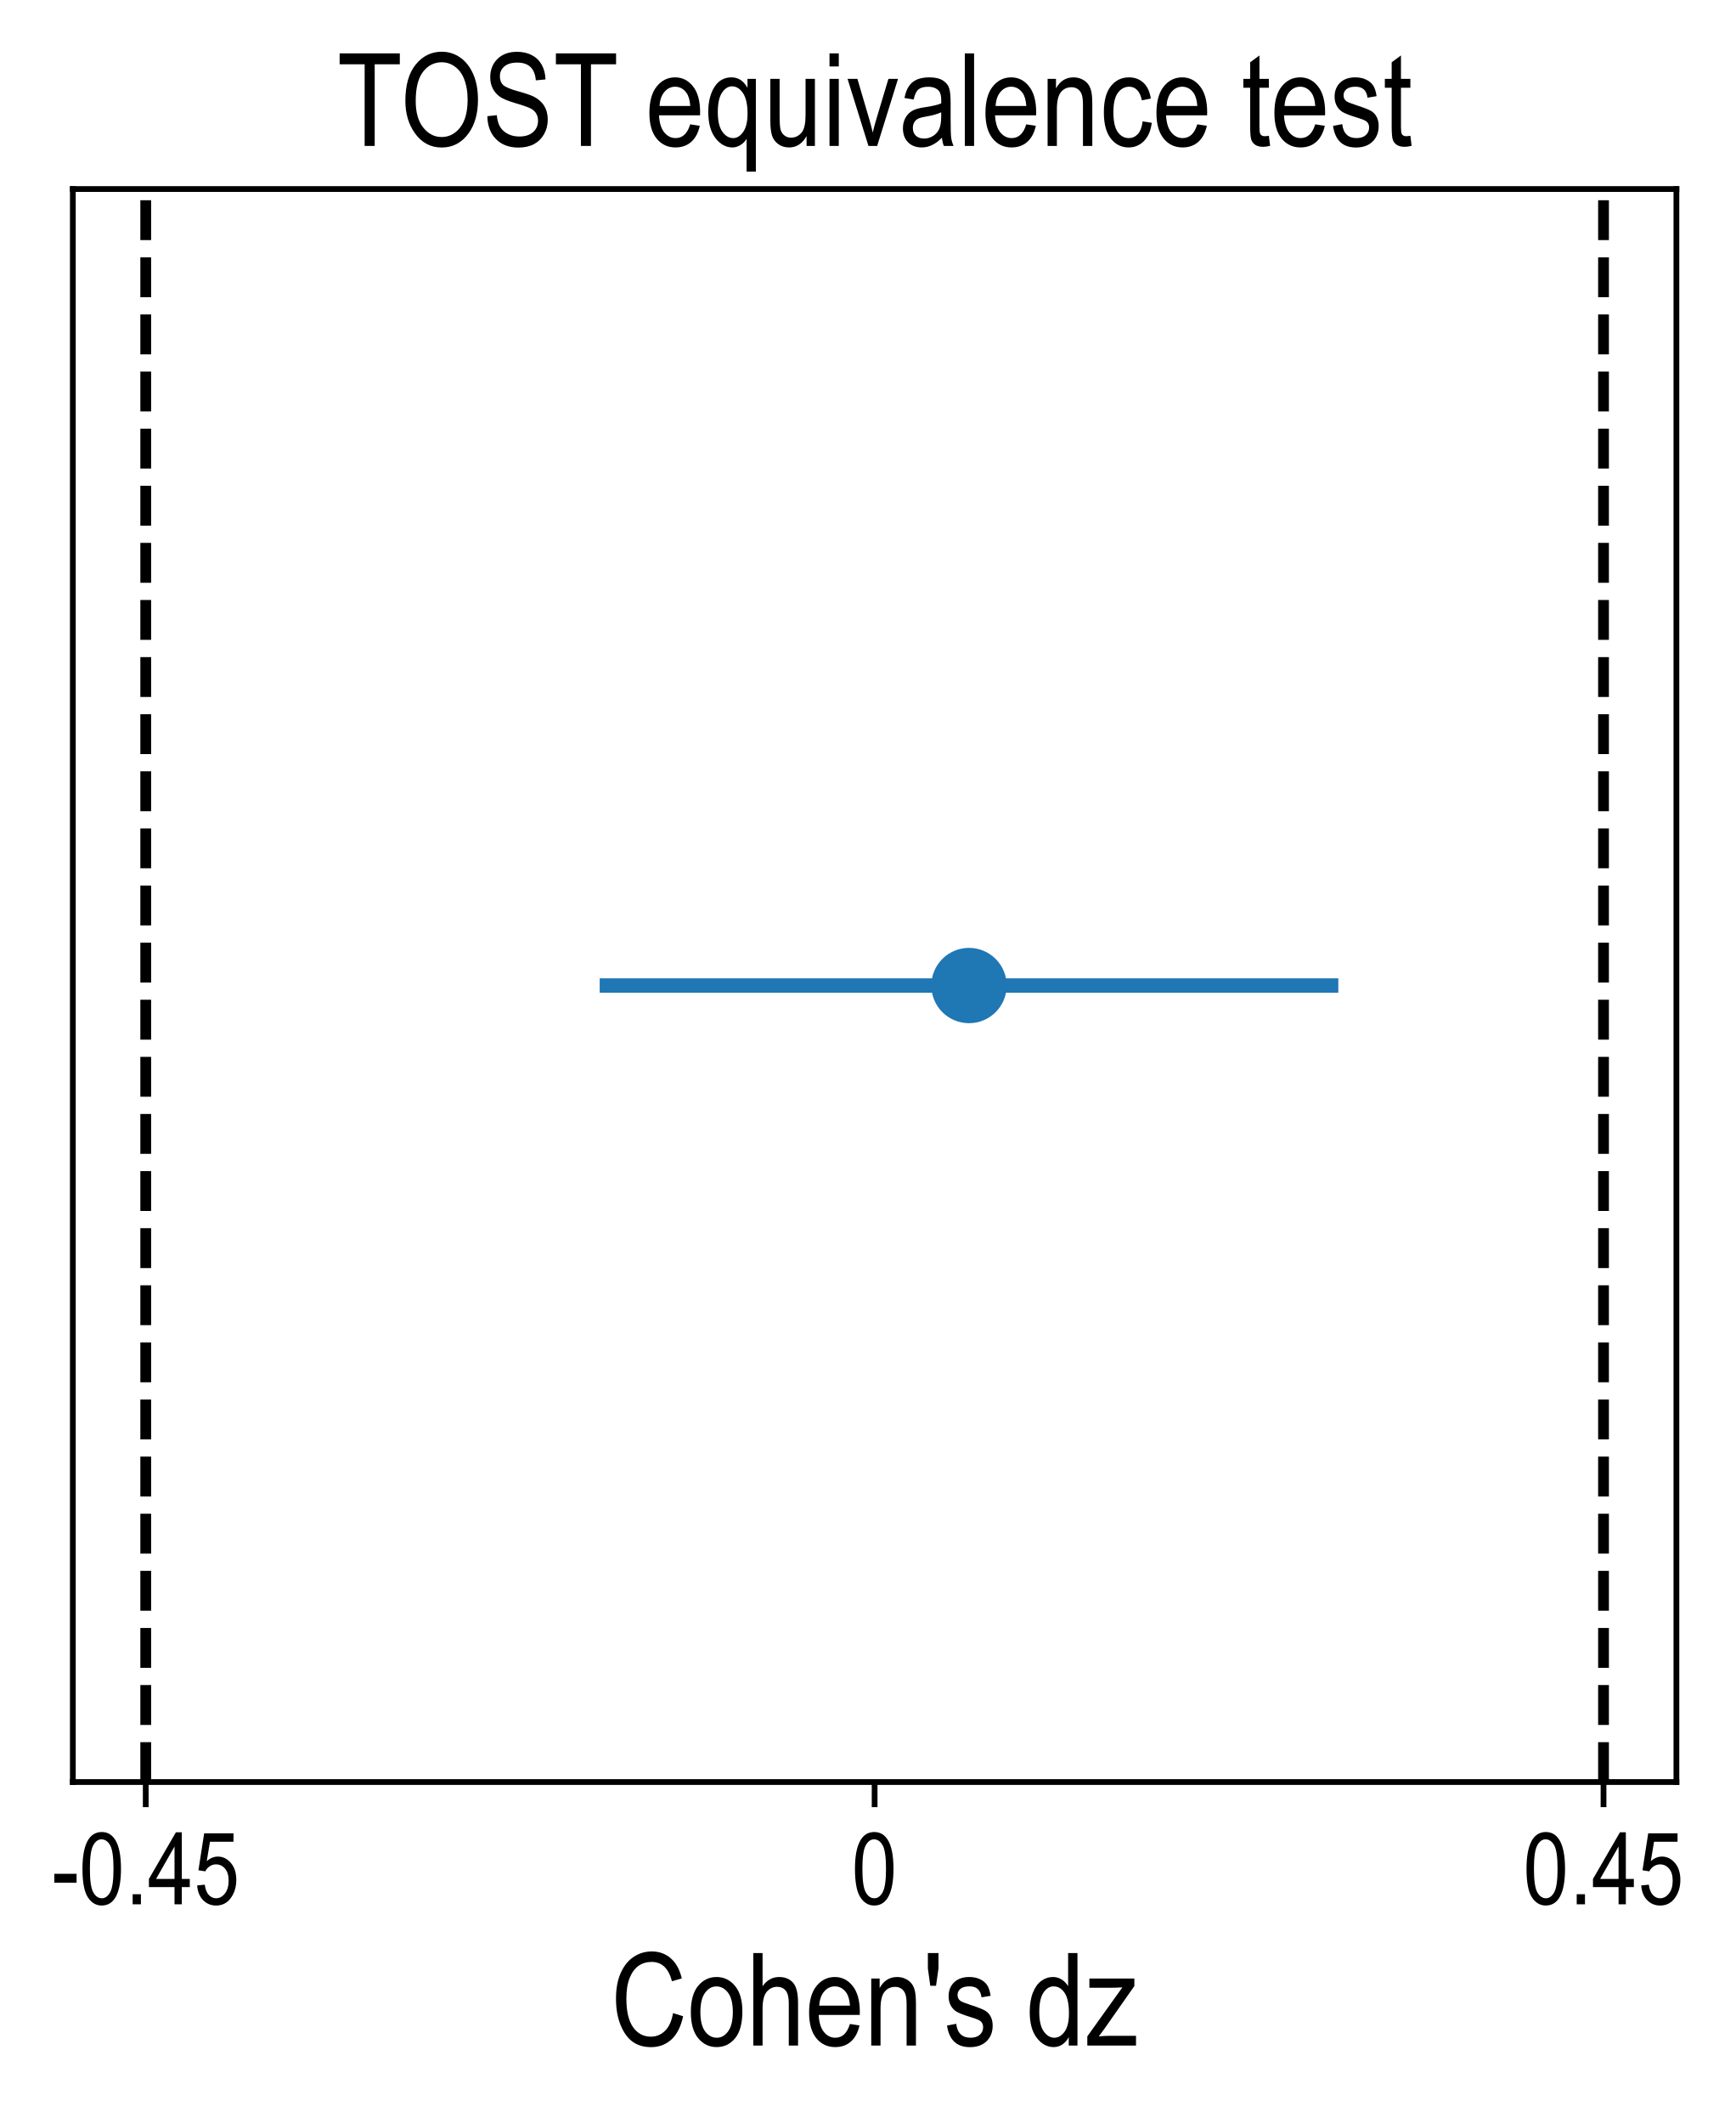
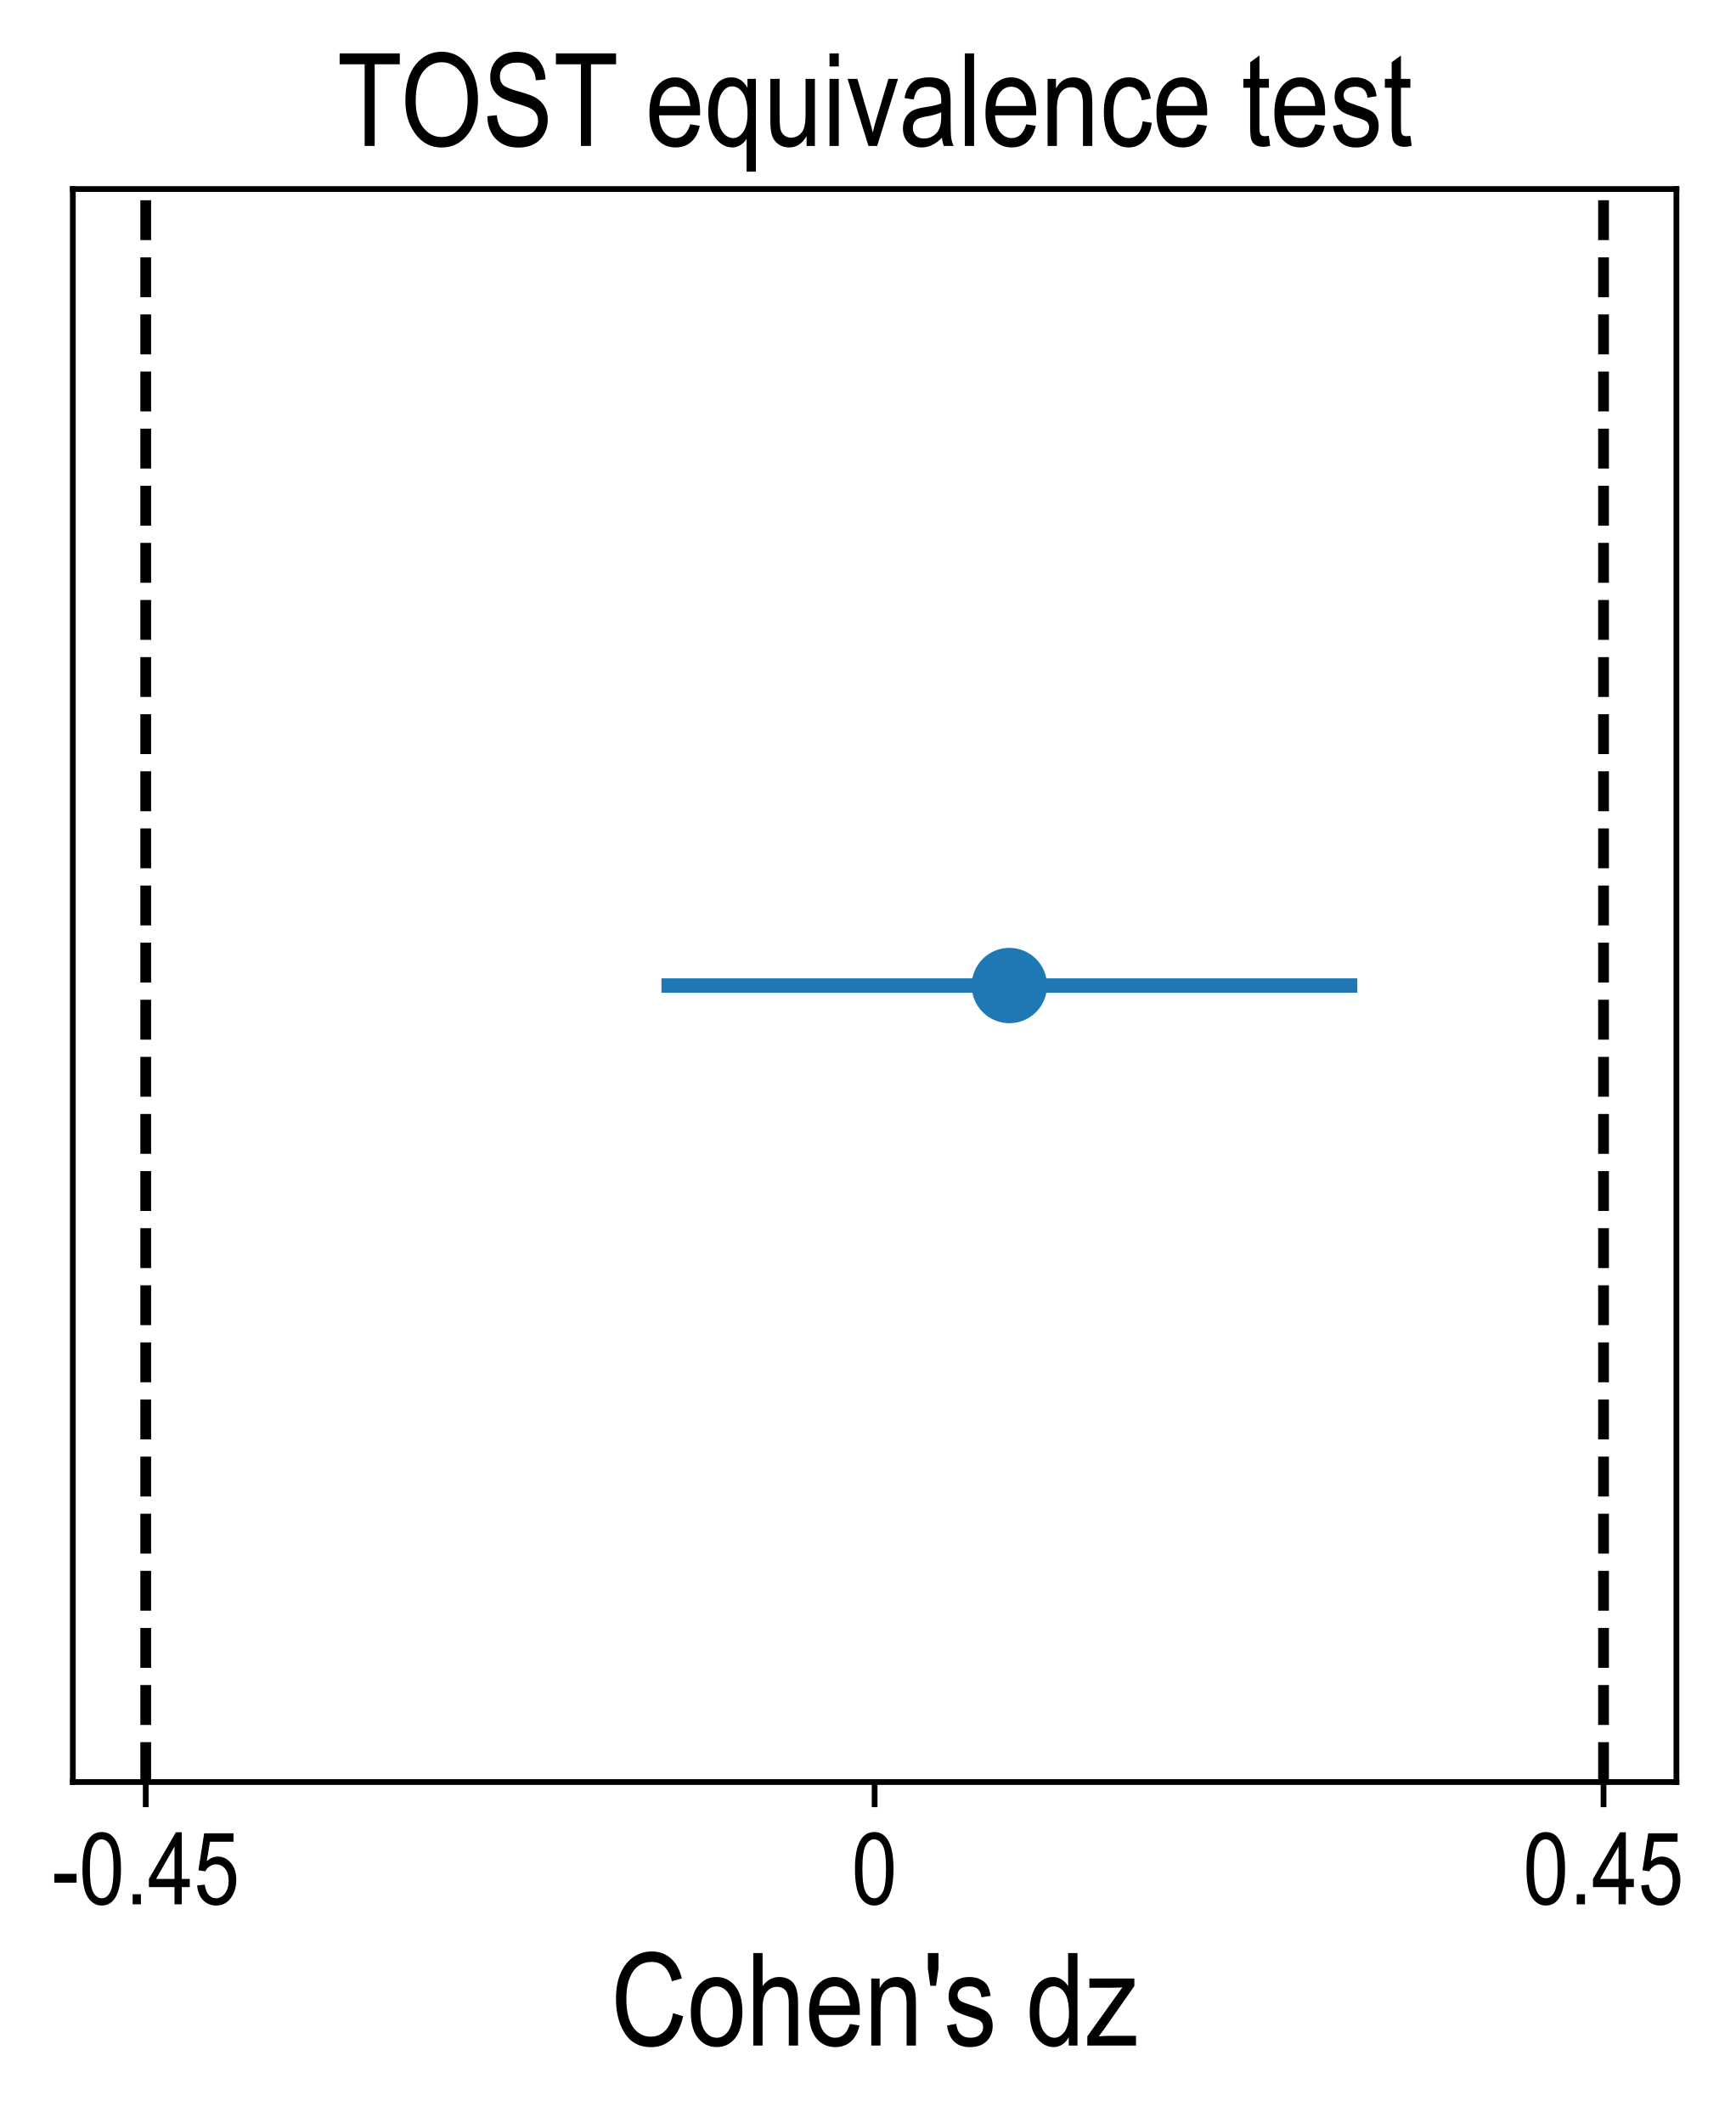
<svg xmlns="http://www.w3.org/2000/svg" xmlns:xlink="http://www.w3.org/1999/xlink" width="241.567pt" height="295.54pt" viewBox="0 0 241.567 295.54" version="1.1">
  <defs>
    <style type="text/css">*{stroke-linejoin: round; stroke-linecap: butt}</style>
  </defs>
  <g id="figure_1">
    <g id="patch_1">
      <path d="M 0 295.54  L 241.567 295.54  L 241.567 0  L 0 0  L 0 295.54  z " style="fill: none" />
    </g>
    <g id="axes_1">
      <g id="patch_2">
        <path d="M 10.139 248.075  L 233.339 248.075  L 233.339 26.315  L 10.139 26.315  L 10.139 248.075  z " style="fill: none" />
      </g>
      <g id="PathCollection_1">
        <defs>
-           <path id="m409ae93a5d" d="M 0 4.743  C 1.258 4.743 2.465 4.244 3.354 3.354  C 4.244 2.465 4.743 1.258 4.743 0  C 4.743 -1.258 4.244 -2.465 3.354 -3.354  C 2.465 -4.244 1.258 -4.743 0 -4.743  C -1.258 -4.743 -2.465 -4.244 -3.354 -3.354  C -4.244 -2.465 -4.743 -1.258 -4.743 0  C -4.743 1.258 -4.244 2.465 -3.354 3.354  C -2.465 4.244 -1.258 4.743 0 4.743  z " style="stroke: #1f77b4" />
+           <path id="m4bf8caf562" d="M 0 4.743  C 1.258 4.743 2.465 4.244 3.354 3.354  C 4.244 2.465 4.743 1.258 4.743 0  C 4.743 -1.258 4.244 -2.465 3.354 -3.354  C 2.465 -4.244 1.258 -4.743 0 -4.743  C -1.258 -4.743 -2.465 -4.244 -3.354 -3.354  C -4.244 -2.465 -4.743 -1.258 -4.743 0  C -4.743 1.258 -4.244 2.465 -3.354 3.354  C -2.465 4.244 -1.258 4.743 0 4.743  z " style="stroke: #1f77b4" />
        </defs>
-         <g clip-path="url(#p37fb42d9f3)">
-           <use xlink:href="#m409ae93a5d" x="134.876" y="137.195" style="fill: #1f77b4; stroke: #1f77b4" />
+         <g clip-path="url(#p04538ffa78)">
+           <use xlink:href="#m4bf8caf562" x="140.494" y="137.195" style="fill: #1f77b4; stroke: #1f77b4" />
        </g>
      </g>
      <g id="matplotlib.axis_1">
        <g id="xtick_1">
          <g id="line2d_1">
            <defs>
-               <path id="mb92183935b" d="M 0 0  L 0 3.5  " style="stroke: #000000; stroke-width: 0.8" />
+               <path id="mf11ed684a2" d="M 0 0  L 0 3.5  " style="stroke: #000000; stroke-width: 0.8" />
            </defs>
            <g>
-               <use xlink:href="#mb92183935b" x="20.285" y="248.075" style="stroke: #000000; stroke-width: 0.8" />
+               <use xlink:href="#mf11ed684a2" x="20.285" y="248.075" style="stroke: #000000; stroke-width: 0.8" />
            </g>
          </g>
          <g id="text_1">
            <g transform="translate(7.2 265.0956) scale(0.14 -0.14)">
              <defs>
                <path id="ArialNarrow-2d" d="M 166 1375  L 166 1941  L 1581 1941  L 1581 1375  L 166 1375  z " transform="scale(0.015625)" />
                <path id="ArialNarrow-30" d="M 209 2259  Q 209 3413 520 4006  Q 831 4600 1438 4600  Q 1975 4600 2284 4119  Q 2659 3538 2659 2259  Q 2659 1113 2350 517  Q 2041 -78 1431 -78  Q 894 -78 551 447  Q 209 972 209 2259  z M 681 2259  Q 681 1144 895 764  Q 1109 384 1444 384  Q 1759 384 1971 768  Q 2184 1153 2184 2259  Q 2184 3378 1970 3756  Q 1756 4134 1416 4134  Q 1103 4134 892 3750  Q 681 3366 681 2259  z " transform="scale(0.015625)" />
                <path id="ArialNarrow-2e" d="M 484 0  L 484 641  L 1009 641  L 1009 0  L 484 0  z " transform="scale(0.015625)" />
                <path id="ArialNarrow-34" d="M 1688 0  L 1688 1097  L 59 1097  L 59 1613  L 1775 4581  L 2150 4581  L 2150 1613  L 2659 1613  L 2659 1097  L 2150 1097  L 2150 0  L 1688 0  z M 1688 1613  L 1688 3678  L 513 1613  L 1688 1613  z " transform="scale(0.015625)" />
                <path id="ArialNarrow-35" d="M 209 1200  L 694 1250  Q 750 813 948 598  Q 1147 384 1409 384  Q 1738 384 1975 686  Q 2213 988 2213 1509  Q 2213 2000 1983 2270  Q 1753 2541 1406 2541  Q 1197 2541 1014 2423  Q 831 2306 725 2097  L 291 2166  L 656 4519  L 2522 4519  L 2522 3981  L 1025 3981  L 822 2750  Q 1156 3038 1531 3038  Q 2003 3038 2351 2636  Q 2700 2234 2700 1553  Q 2700 881 2351 401  Q 2003 -78 1416 -78  Q 928 -78 592 261  Q 256 600 209 1200  z " transform="scale(0.015625)" />
              </defs>
              <use xlink:href="#ArialNarrow-2d" />
              <use xlink:href="#ArialNarrow-30" transform="translate(27.29492 0)" />
              <use xlink:href="#ArialNarrow-2e" transform="translate(72.90039 0)" />
              <use xlink:href="#ArialNarrow-34" transform="translate(95.70312 0)" />
              <use xlink:href="#ArialNarrow-35" transform="translate(141.3086 0)" />
            </g>
          </g>
        </g>
        <g id="xtick_2">
          <g id="line2d_2">
            <g>
-               <use xlink:href="#mb92183935b" x="121.739" y="248.075" style="stroke: #000000; stroke-width: 0.8" />
+               <use xlink:href="#mf11ed684a2" x="121.739" y="248.075" style="stroke: #000000; stroke-width: 0.8" />
            </g>
          </g>
          <g id="text_2">
            <g transform="translate(118.5464 265.0956) scale(0.14 -0.14)">
              <use xlink:href="#ArialNarrow-30" />
            </g>
          </g>
        </g>
        <g id="xtick_3">
          <g id="line2d_3">
            <g>
-               <use xlink:href="#mb92183935b" x="223.194" y="248.075" style="stroke: #000000; stroke-width: 0.8" />
+               <use xlink:href="#mf11ed684a2" x="223.194" y="248.075" style="stroke: #000000; stroke-width: 0.8" />
            </g>
          </g>
          <g id="text_3">
            <g transform="translate(212.0199 265.0956) scale(0.14 -0.14)">
              <use xlink:href="#ArialNarrow-30" />
              <use xlink:href="#ArialNarrow-2e" transform="translate(45.60547 0)" />
              <use xlink:href="#ArialNarrow-34" transform="translate(68.4082 0)" />
              <use xlink:href="#ArialNarrow-35" transform="translate(114.0137 0)" />
            </g>
          </g>
        </g>
        <g id="text_4">
          <g transform="translate(85.03876 284.7622) scale(0.18 -0.18)">
            <defs>
              <path id="ArialNarrow-43" d="M 3072 1606  L 3572 1453  Q 3406 681 2992 301  Q 2578 -78 1984 -78  Q 1463 -78 1092 176  Q 722 431 486 993  Q 250 1556 250 2322  Q 250 3078 486 3601  Q 722 4125 1125 4392  Q 1528 4659 2025 4659  Q 2569 4659 2959 4320  Q 3350 3981 3506 3325  L 3019 3184  Q 2769 4141 2016 4141  Q 1641 4141 1366 3948  Q 1091 3756 927 3350  Q 763 2944 763 2322  Q 763 1381 1094 911  Q 1425 441 1975 441  Q 2381 441 2676 730  Q 2972 1019 3072 1606  z " transform="scale(0.015625)" />
              <path id="ArialNarrow-6f" d="M 166 1659  Q 166 2519 527 2956  Q 888 3394 1441 3394  Q 1984 3394 2350 2956  Q 2716 2519 2716 1694  Q 2716 800 2356 362  Q 1997 -75 1441 -75  Q 894 -75 530 364  Q 166 803 166 1659  z M 638 1659  Q 638 1016 872 702  Q 1106 388 1453 388  Q 1778 388 2011 705  Q 2244 1022 2244 1659  Q 2244 2300 2009 2614  Q 1775 2928 1428 2928  Q 1100 2928 869 2612  Q 638 2297 638 1659  z " transform="scale(0.015625)" />
              <path id="ArialNarrow-68" d="M 338 0  L 338 4581  L 797 4581  L 797 2938  Q 959 3166 1164 3280  Q 1369 3394 1616 3394  Q 2050 3394 2301 3117  Q 2553 2841 2553 2103  L 2553 0  L 2094 0  L 2094 2103  Q 2094 2534 1941 2721  Q 1788 2909 1519 2909  Q 1219 2909 1008 2668  Q 797 2428 797 1816  L 797 0  L 338 0  z " transform="scale(0.015625)" />
              <path id="ArialNarrow-65" d="M 2200 1069  L 2675 997  Q 2556 466 2245 195  Q 1934 -75 1475 -75  Q 897 -75 539 364  Q 181 803 181 1631  Q 181 2491 542 2942  Q 903 3394 1456 3394  Q 1984 3394 2337 2950  Q 2691 2506 2691 1666  L 2688 1516  L 656 1516  Q 684 956 915 672  Q 1147 388 1478 388  Q 1997 388 2200 1069  z M 684 1978  L 2203 1978  Q 2172 2409 2019 2622  Q 1797 2931 1453 2931  Q 1144 2931 925 2673  Q 706 2416 684 1978  z " transform="scale(0.015625)" />
              <path id="ArialNarrow-6e" d="M 338 0  L 338 3319  L 753 3319  L 753 2847  Q 903 3122 1120 3258  Q 1338 3394 1619 3394  Q 1838 3394 2023 3308  Q 2209 3222 2323 3083  Q 2438 2944 2494 2722  Q 2550 2500 2550 2041  L 2550 0  L 2088 0  L 2088 2019  Q 2088 2384 2025 2553  Q 1963 2722 1830 2814  Q 1697 2906 1522 2906  Q 1191 2906 994 2659  Q 797 2413 797 1813  L 797 0  L 338 0  z " transform="scale(0.015625)" />
              <path id="ArialNarrow-27" d="M 341 2959  L 222 3816  L 222 4581  L 747 4581  L 747 3816  L 625 2959  L 341 2959  z " transform="scale(0.015625)" />
              <path id="ArialNarrow-73" d="M 163 991  L 619 1078  Q 659 728 840 558  Q 1022 388 1322 388  Q 1622 388 1786 536  Q 1950 684 1950 913  Q 1950 1109 1809 1219  Q 1713 1294 1341 1406  Q 803 1572 622 1687  Q 441 1803 341 1997  Q 241 2191 241 2438  Q 241 2863 512 3128  Q 784 3394 1266 3394  Q 1569 3394 1798 3284  Q 2028 3175 2150 2990  Q 2272 2806 2319 2463  L 1869 2388  Q 1806 2931 1278 2931  Q 978 2931 831 2811  Q 684 2691 684 2503  Q 684 2319 825 2213  Q 909 2150 1325 2013  Q 1897 1828 2065 1720  Q 2234 1613 2328 1427  Q 2422 1241 2422 984  Q 2422 509 2120 215  Q 1819 -78 1297 -78  Q 319 -78 163 991  z " transform="scale(0.015625)" />
              <path id="ArialNarrow-20" transform="scale(0.015625)" />
              <path id="ArialNarrow-64" d="M 2103 0  L 2103 419  Q 1978 178 1781 51  Q 1584 -75 1356 -75  Q 875 -75 523 379  Q 172 834 172 1659  Q 172 2225 328 2619  Q 484 3013 745 3203  Q 1006 3394 1325 3394  Q 1553 3394 1748 3273  Q 1944 3153 2072 2938  L 2072 4581  L 2534 4581  L 2534 0  L 2103 0  z M 644 1656  Q 644 1013 867 700  Q 1091 388 1388 388  Q 1681 388 1897 688  Q 2113 988 2113 1594  Q 2113 2291 1897 2611  Q 1681 2931 1353 2931  Q 1063 2931 853 2623  Q 644 2316 644 1656  z " transform="scale(0.015625)" />
              <path id="ArialNarrow-7a" d="M 103 0  L 103 456  L 1838 2881  Q 1541 2863 1316 2863  L 206 2863  L 206 3319  L 2431 3319  L 2431 2947  L 956 841  L 672 456  Q 981 484 1253 484  L 2513 484  L 2513 0  L 103 0  z " transform="scale(0.015625)" />
            </defs>
            <use xlink:href="#ArialNarrow-43" />
            <use xlink:href="#ArialNarrow-6f" transform="translate(59.17969 0)" />
            <use xlink:href="#ArialNarrow-68" transform="translate(104.7852 0)" />
            <use xlink:href="#ArialNarrow-65" transform="translate(150.3906 0)" />
            <use xlink:href="#ArialNarrow-6e" transform="translate(195.9961 0)" />
            <use xlink:href="#ArialNarrow-27" transform="translate(241.6016 0)" />
            <use xlink:href="#ArialNarrow-73" transform="translate(257.3242 0)" />
            <use xlink:href="#ArialNarrow-20" transform="translate(298.3398 0)" />
            <use xlink:href="#ArialNarrow-64" transform="translate(321.1426 0)" />
            <use xlink:href="#ArialNarrow-7a" transform="translate(366.748 0)" />
          </g>
        </g>
      </g>
      <g id="matplotlib.axis_2" />
      <g id="line2d_4">
-         <path d="M 84.472 137.195  L 185.281 137.195  " clip-path="url(#p37fb42d9f3)" style="fill: none; stroke: #1f77b4; stroke-width: 2; stroke-linecap: square" />
+         <path d="M 93.064 137.195  L 187.924 137.195  " clip-path="url(#p04538ffa78)" style="fill: none; stroke: #1f77b4; stroke-width: 2; stroke-linecap: square" />
      </g>
      <g id="line2d_5">
-         <path d="M 20.285 248.075  L 20.285 26.315  " clip-path="url(#p37fb42d9f3)" style="fill: none; stroke-dasharray: 5.55,2.4; stroke-dashoffset: 0; stroke: #000000; stroke-width: 1.5" />
+         <path d="M 20.285 248.075  L 20.285 26.315  " clip-path="url(#p04538ffa78)" style="fill: none; stroke-dasharray: 5.55,2.4; stroke-dashoffset: 0; stroke: #000000; stroke-width: 1.5" />
      </g>
      <g id="line2d_6">
-         <path d="M 223.194 248.075  L 223.194 26.315  " clip-path="url(#p37fb42d9f3)" style="fill: none; stroke-dasharray: 5.55,2.4; stroke-dashoffset: 0; stroke: #000000; stroke-width: 1.5" />
+         <path d="M 223.194 248.075  L 223.194 26.315  " clip-path="url(#p04538ffa78)" style="fill: none; stroke-dasharray: 5.55,2.4; stroke-dashoffset: 0; stroke: #000000; stroke-width: 1.5" />
      </g>
      <g id="patch_3">
        <path d="M 10.139 248.075  L 10.139 26.315  " style="fill: none; stroke: #000000; stroke-width: 0.8; stroke-linejoin: miter; stroke-linecap: square" />
      </g>
      <g id="patch_4">
        <path d="M 233.339 248.075  L 233.339 26.315  " style="fill: none; stroke: #000000; stroke-width: 0.8; stroke-linejoin: miter; stroke-linecap: square" />
      </g>
      <g id="patch_5">
        <path d="M 10.139 248.075  L 233.339 248.075  " style="fill: none; stroke: #000000; stroke-width: 0.8; stroke-linejoin: miter; stroke-linecap: square" />
      </g>
      <g id="patch_6">
        <path d="M 10.139 26.315  L 233.339 26.315  " style="fill: none; stroke: #000000; stroke-width: 0.8; stroke-linejoin: miter; stroke-linecap: square" />
      </g>
      <g id="text_5">
        <g transform="translate(46.90548 20.31469) scale(0.18 -0.18)">
          <defs>
            <path id="ArialNarrow-54" d="M 1369 0  L 1369 4041  L 131 4041  L 131 4581  L 3109 4581  L 3109 4041  L 1866 4041  L 1866 0  L 1369 0  z " transform="scale(0.015625)" />
            <path id="ArialNarrow-4f" d="M 266 2231  Q 266 3403 781 4033  Q 1297 4663 2066 4663  Q 2563 4663 2972 4381  Q 3381 4100 3620 3564  Q 3859 3028 3859 2288  Q 3859 1269 3397 628  Q 2888 -78 2063 -78  Q 1231 -78 725 647  Q 266 1303 266 2231  z M 778 2222  Q 778 1375 1151 908  Q 1525 441 2059 441  Q 2606 441 2976 912  Q 3347 1384 3347 2300  Q 3347 2891 3156 3356  Q 3009 3713 2714 3927  Q 2419 4141 2069 4141  Q 1506 4141 1142 3672  Q 778 3203 778 2222  z " transform="scale(0.015625)" />
            <path id="ArialNarrow-53" d="M 238 1472  L 706 1522  Q 744 1144 876 933  Q 1009 722 1256 594  Q 1503 466 1813 466  Q 2256 466 2501 683  Q 2747 900 2747 1247  Q 2747 1450 2658 1601  Q 2569 1753 2389 1850  Q 2209 1947 1613 2122  Q 1081 2278 856 2437  Q 631 2597 506 2842  Q 381 3088 381 3397  Q 381 3953 740 4306  Q 1100 4659 1709 4659  Q 2128 4659 2442 4493  Q 2756 4328 2929 4018  Q 3103 3709 3116 3291  L 2638 3247  Q 2600 3694 2370 3909  Q 2141 4125 1725 4125  Q 1303 4125 1081 3936  Q 859 3747 859 3447  Q 859 3169 1022 3016  Q 1184 2863 1753 2706  Q 2309 2553 2534 2441  Q 2878 2266 3053 1980  Q 3228 1694 3228 1297  Q 3228 903 3043 579  Q 2859 256 2542 87  Q 2225 -81 1778 -81  Q 1081 -81 667 337  Q 253 756 238 1472  z " transform="scale(0.015625)" />
            <path id="ArialNarrow-71" d="M 2072 -1272  L 2072 353  Q 1963 163 1767 44  Q 1572 -75 1375 -75  Q 888 -75 531 387  Q 175 850 175 1691  Q 175 2422 475 2908  Q 775 3394 1325 3394  Q 1578 3394 1775 3264  Q 1972 3134 2116 2875  L 2116 3319  L 2531 3319  L 2531 -1272  L 2072 -1272  z M 647 1669  Q 647 1022 872 705  Q 1097 388 1409 388  Q 1688 388 1903 692  Q 2119 997 2119 1600  Q 2119 2284 1892 2617  Q 1666 2950 1353 2950  Q 1069 2950 858 2639  Q 647 2328 647 1669  z " transform="scale(0.015625)" />
            <path id="ArialNarrow-75" d="M 2122 0  L 2122 488  Q 1963 206 1747 65  Q 1531 -75 1259 -75  Q 938 -75 709 98  Q 481 272 404 537  Q 328 803 328 1263  L 328 3319  L 788 3319  L 788 1478  Q 788 966 839 792  Q 891 619 1030 514  Q 1169 409 1347 409  Q 1678 409 1891 681  Q 2072 916 2072 1541  L 2072 3319  L 2534 3319  L 2534 0  L 2122 0  z " transform="scale(0.015625)" />
            <path id="ArialNarrow-69" d="M 338 3934  L 338 4581  L 797 4581  L 797 3934  L 338 3934  z M 338 0  L 338 3319  L 797 3319  L 797 0  L 338 0  z " transform="scale(0.015625)" />
            <path id="ArialNarrow-76" d="M 1100 0  L 66 3319  L 553 3319  L 1138 1331  Q 1238 994 1313 663  Q 1372 925 1481 1294  L 2088 3319  L 2563 3319  L 1531 0  L 1100 0  z " transform="scale(0.015625)" />
            <path id="ArialNarrow-61" d="M 2113 409  Q 1881 169 1631 47  Q 1381 -75 1113 -75  Q 688 -75 434 181  Q 181 438 181 872  Q 181 1159 300 1381  Q 419 1603 625 1728  Q 831 1853 1250 1913  Q 1813 1994 2075 2106  L 2078 2250  Q 2078 2591 1956 2728  Q 1784 2928 1428 2928  Q 1106 2928 947 2795  Q 788 2663 713 2297  L 259 2372  Q 356 2906 651 3150  Q 947 3394 1497 3394  Q 1925 3394 2169 3233  Q 2413 3072 2477 2834  Q 2541 2597 2541 2141  L 2541 1391  Q 2541 603 2570 398  Q 2600 194 2688 0  L 2206 0  Q 2134 172 2113 409  z M 2075 1666  Q 1822 1541 1322 1453  Q 1031 1403 915 1339  Q 800 1275 736 1158  Q 672 1041 672 888  Q 672 650 819 508  Q 966 366 1225 366  Q 1472 366 1673 494  Q 1875 622 1975 836  Q 2075 1050 2075 1459  L 2075 1666  z " transform="scale(0.015625)" />
            <path id="ArialNarrow-6c" d="M 325 0  L 325 4581  L 784 4581  L 784 0  L 325 0  z " transform="scale(0.015625)" />
            <path id="ArialNarrow-63" d="M 2122 1216  L 2575 1144  Q 2497 550 2183 237  Q 1869 -75 1428 -75  Q 894 -75 548 364  Q 203 803 203 1663  Q 203 2528 551 2961  Q 900 3394 1447 3394  Q 1869 3394 2158 3131  Q 2447 2869 2528 2344  L 2081 2259  Q 2016 2597 1853 2764  Q 1691 2931 1463 2931  Q 1122 2931 898 2629  Q 675 2328 675 1672  Q 675 994 889 691  Q 1103 388 1438 388  Q 1700 388 1886 589  Q 2072 791 2122 1216  z " transform="scale(0.015625)" />
            <path id="ArialNarrow-74" d="M 1366 503  L 1428 6  Q 1238 -44 1084 -44  Q 844 -44 697 51  Q 550 147 495 312  Q 441 478 441 972  L 441 2881  L 103 2881  L 103 3319  L 441 3319  L 441 4141  L 900 4478  L 900 3319  L 1366 3319  L 1366 2881  L 900 2881  L 900 941  Q 900 672 941 594  Q 1000 481 1163 481  Q 1241 481 1366 503  z " transform="scale(0.015625)" />
          </defs>
          <use xlink:href="#ArialNarrow-54" />
          <use xlink:href="#ArialNarrow-4f" transform="translate(48.72266 0)" />
          <use xlink:href="#ArialNarrow-53" transform="translate(112.541 0)" />
          <use xlink:href="#ArialNarrow-54" transform="translate(167.2285 0)" />
          <use xlink:href="#ArialNarrow-20" transform="translate(215.9512 0)" />
          <use xlink:href="#ArialNarrow-65" transform="translate(238.7539 0)" />
          <use xlink:href="#ArialNarrow-71" transform="translate(284.3594 0)" />
          <use xlink:href="#ArialNarrow-75" transform="translate(329.9648 0)" />
          <use xlink:href="#ArialNarrow-69" transform="translate(375.5703 0)" />
          <use xlink:href="#ArialNarrow-76" transform="translate(393.7832 0)" />
          <use xlink:href="#ArialNarrow-61" transform="translate(434.7988 0)" />
          <use xlink:href="#ArialNarrow-6c" transform="translate(480.4043 0)" />
          <use xlink:href="#ArialNarrow-65" transform="translate(498.6172 0)" />
          <use xlink:href="#ArialNarrow-6e" transform="translate(544.2227 0)" />
          <use xlink:href="#ArialNarrow-63" transform="translate(589.8281 0)" />
          <use xlink:href="#ArialNarrow-65" transform="translate(630.8438 0)" />
          <use xlink:href="#ArialNarrow-20" transform="translate(676.4492 0)" />
          <use xlink:href="#ArialNarrow-74" transform="translate(699.252 0)" />
          <use xlink:href="#ArialNarrow-65" transform="translate(722.0547 0)" />
          <use xlink:href="#ArialNarrow-73" transform="translate(767.6602 0)" />
          <use xlink:href="#ArialNarrow-74" transform="translate(808.6758 0)" />
        </g>
      </g>
    </g>
  </g>
  <defs>
-     <clipPath id="p37fb42d9f3">
+     <clipPath id="p04538ffa78">
      <rect x="10.139" y="26.315" width="223.2" height="221.76" />
    </clipPath>
  </defs>
</svg>
